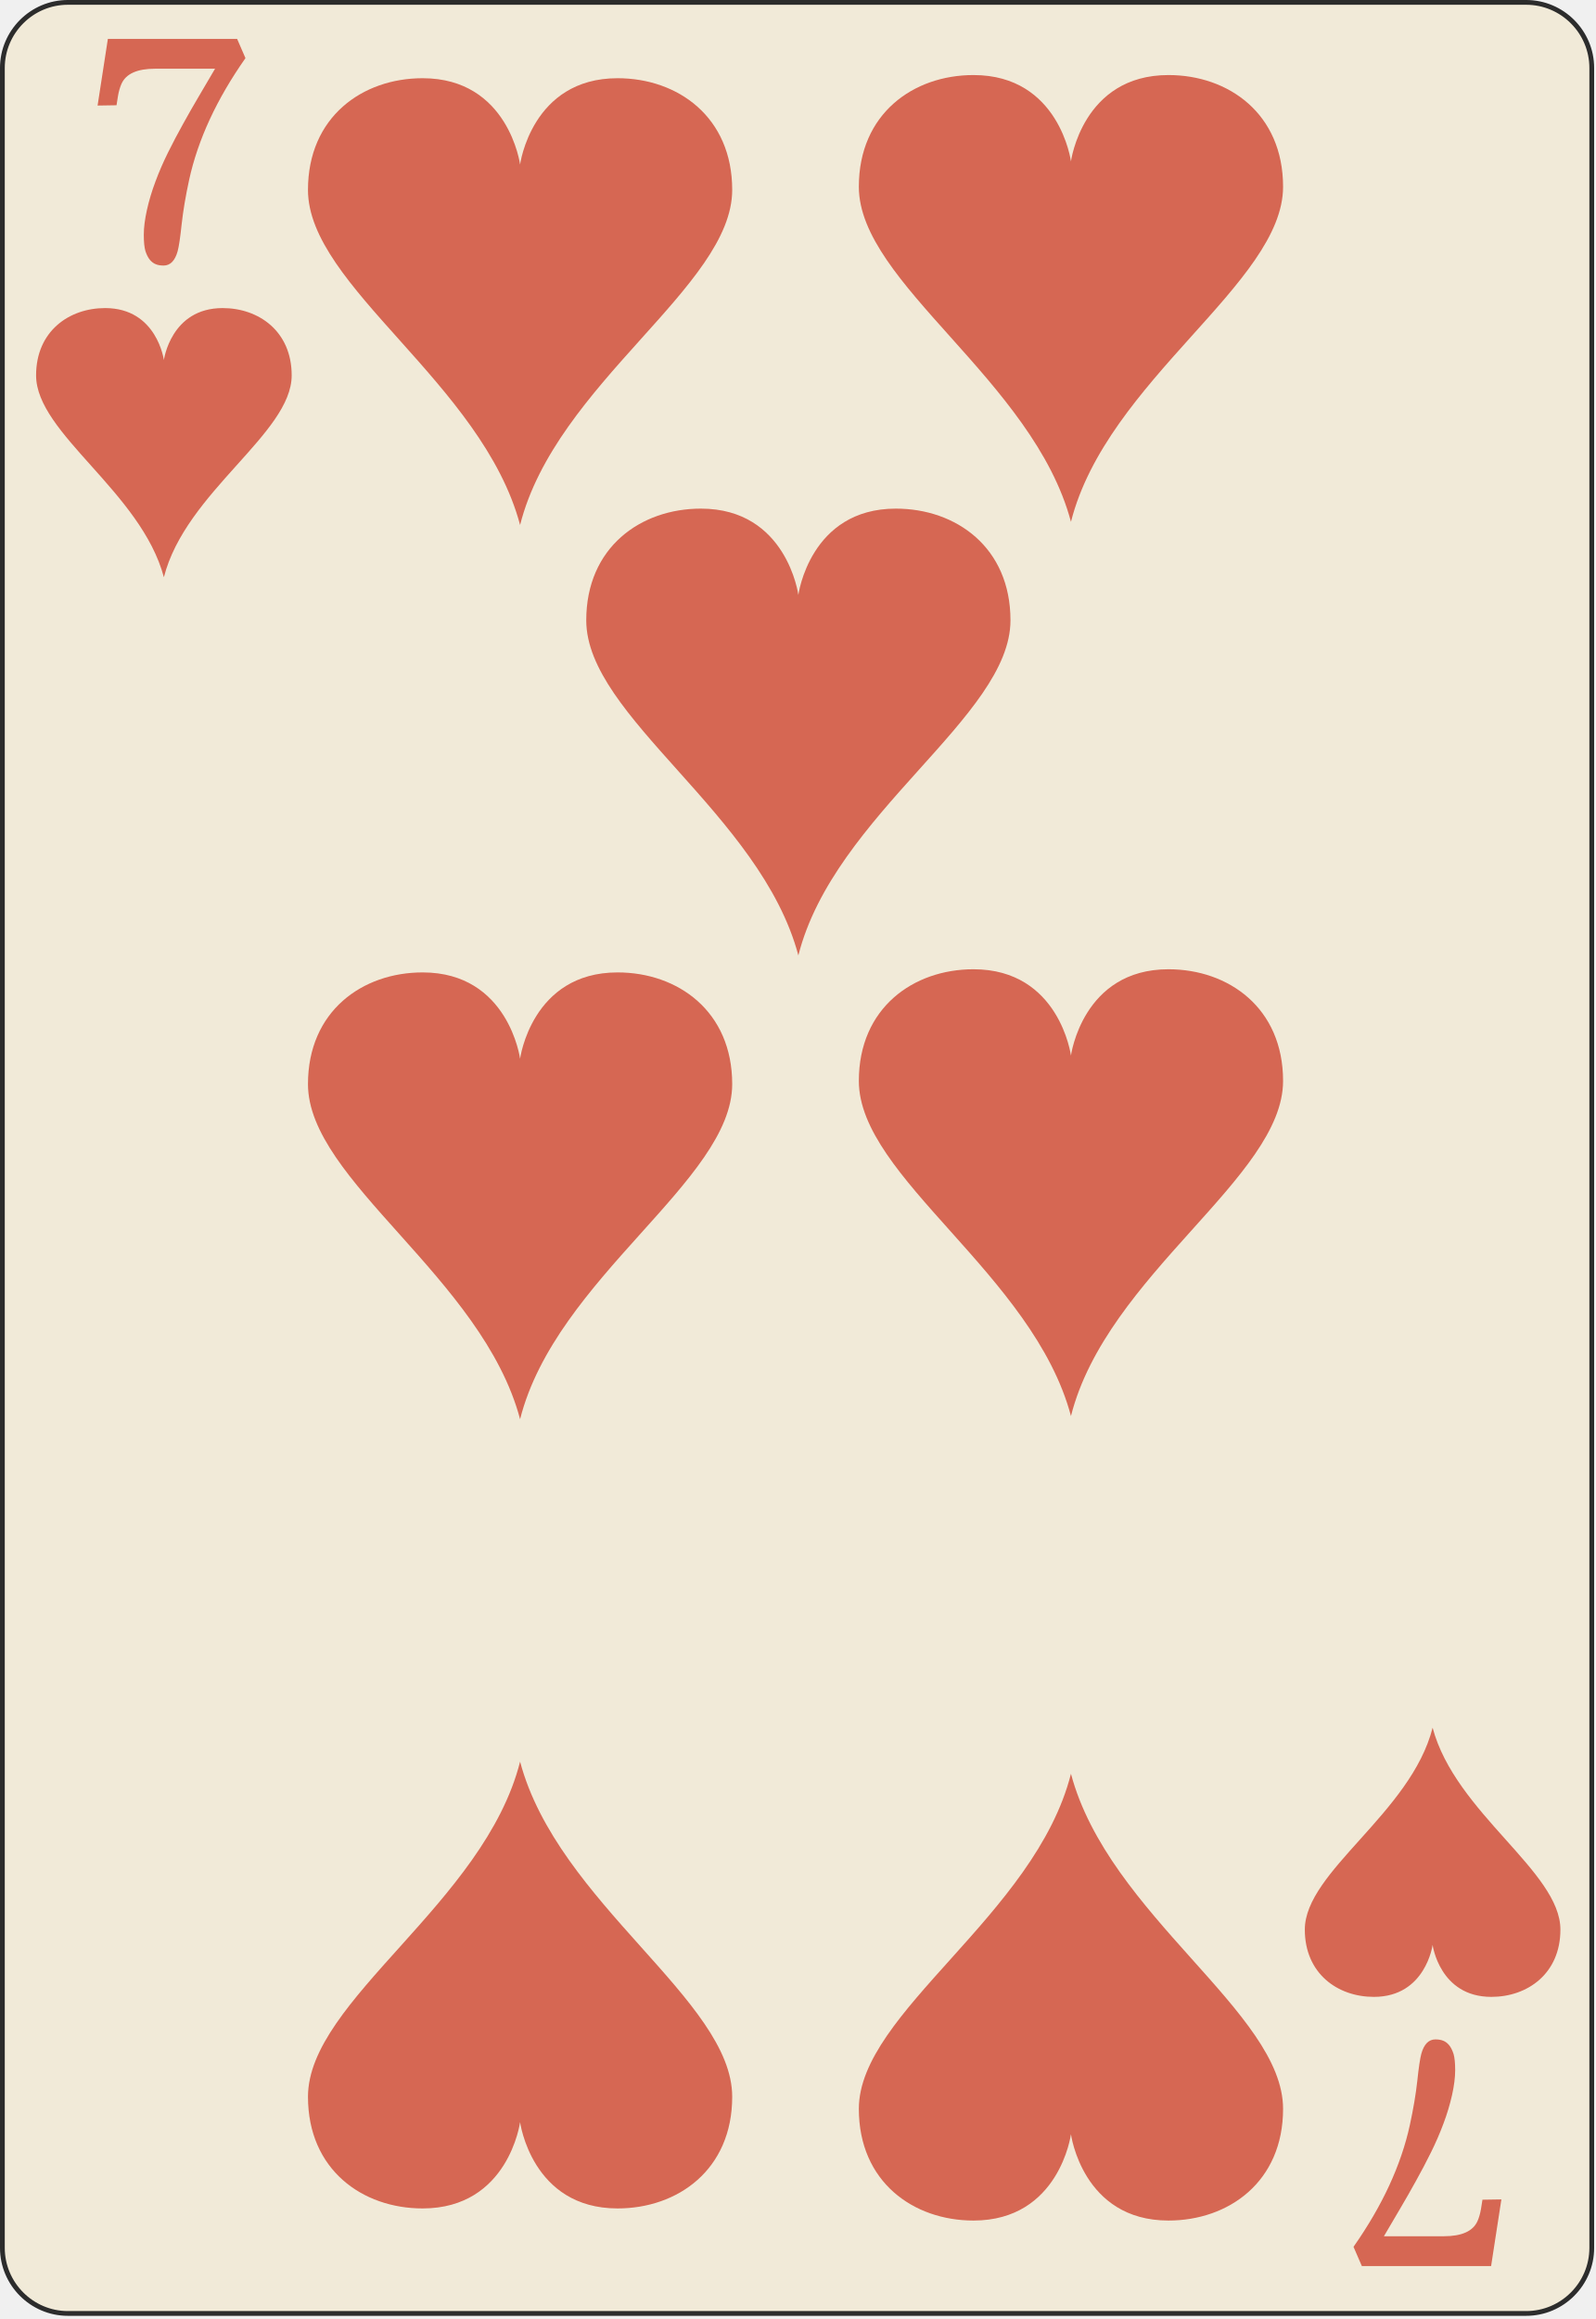
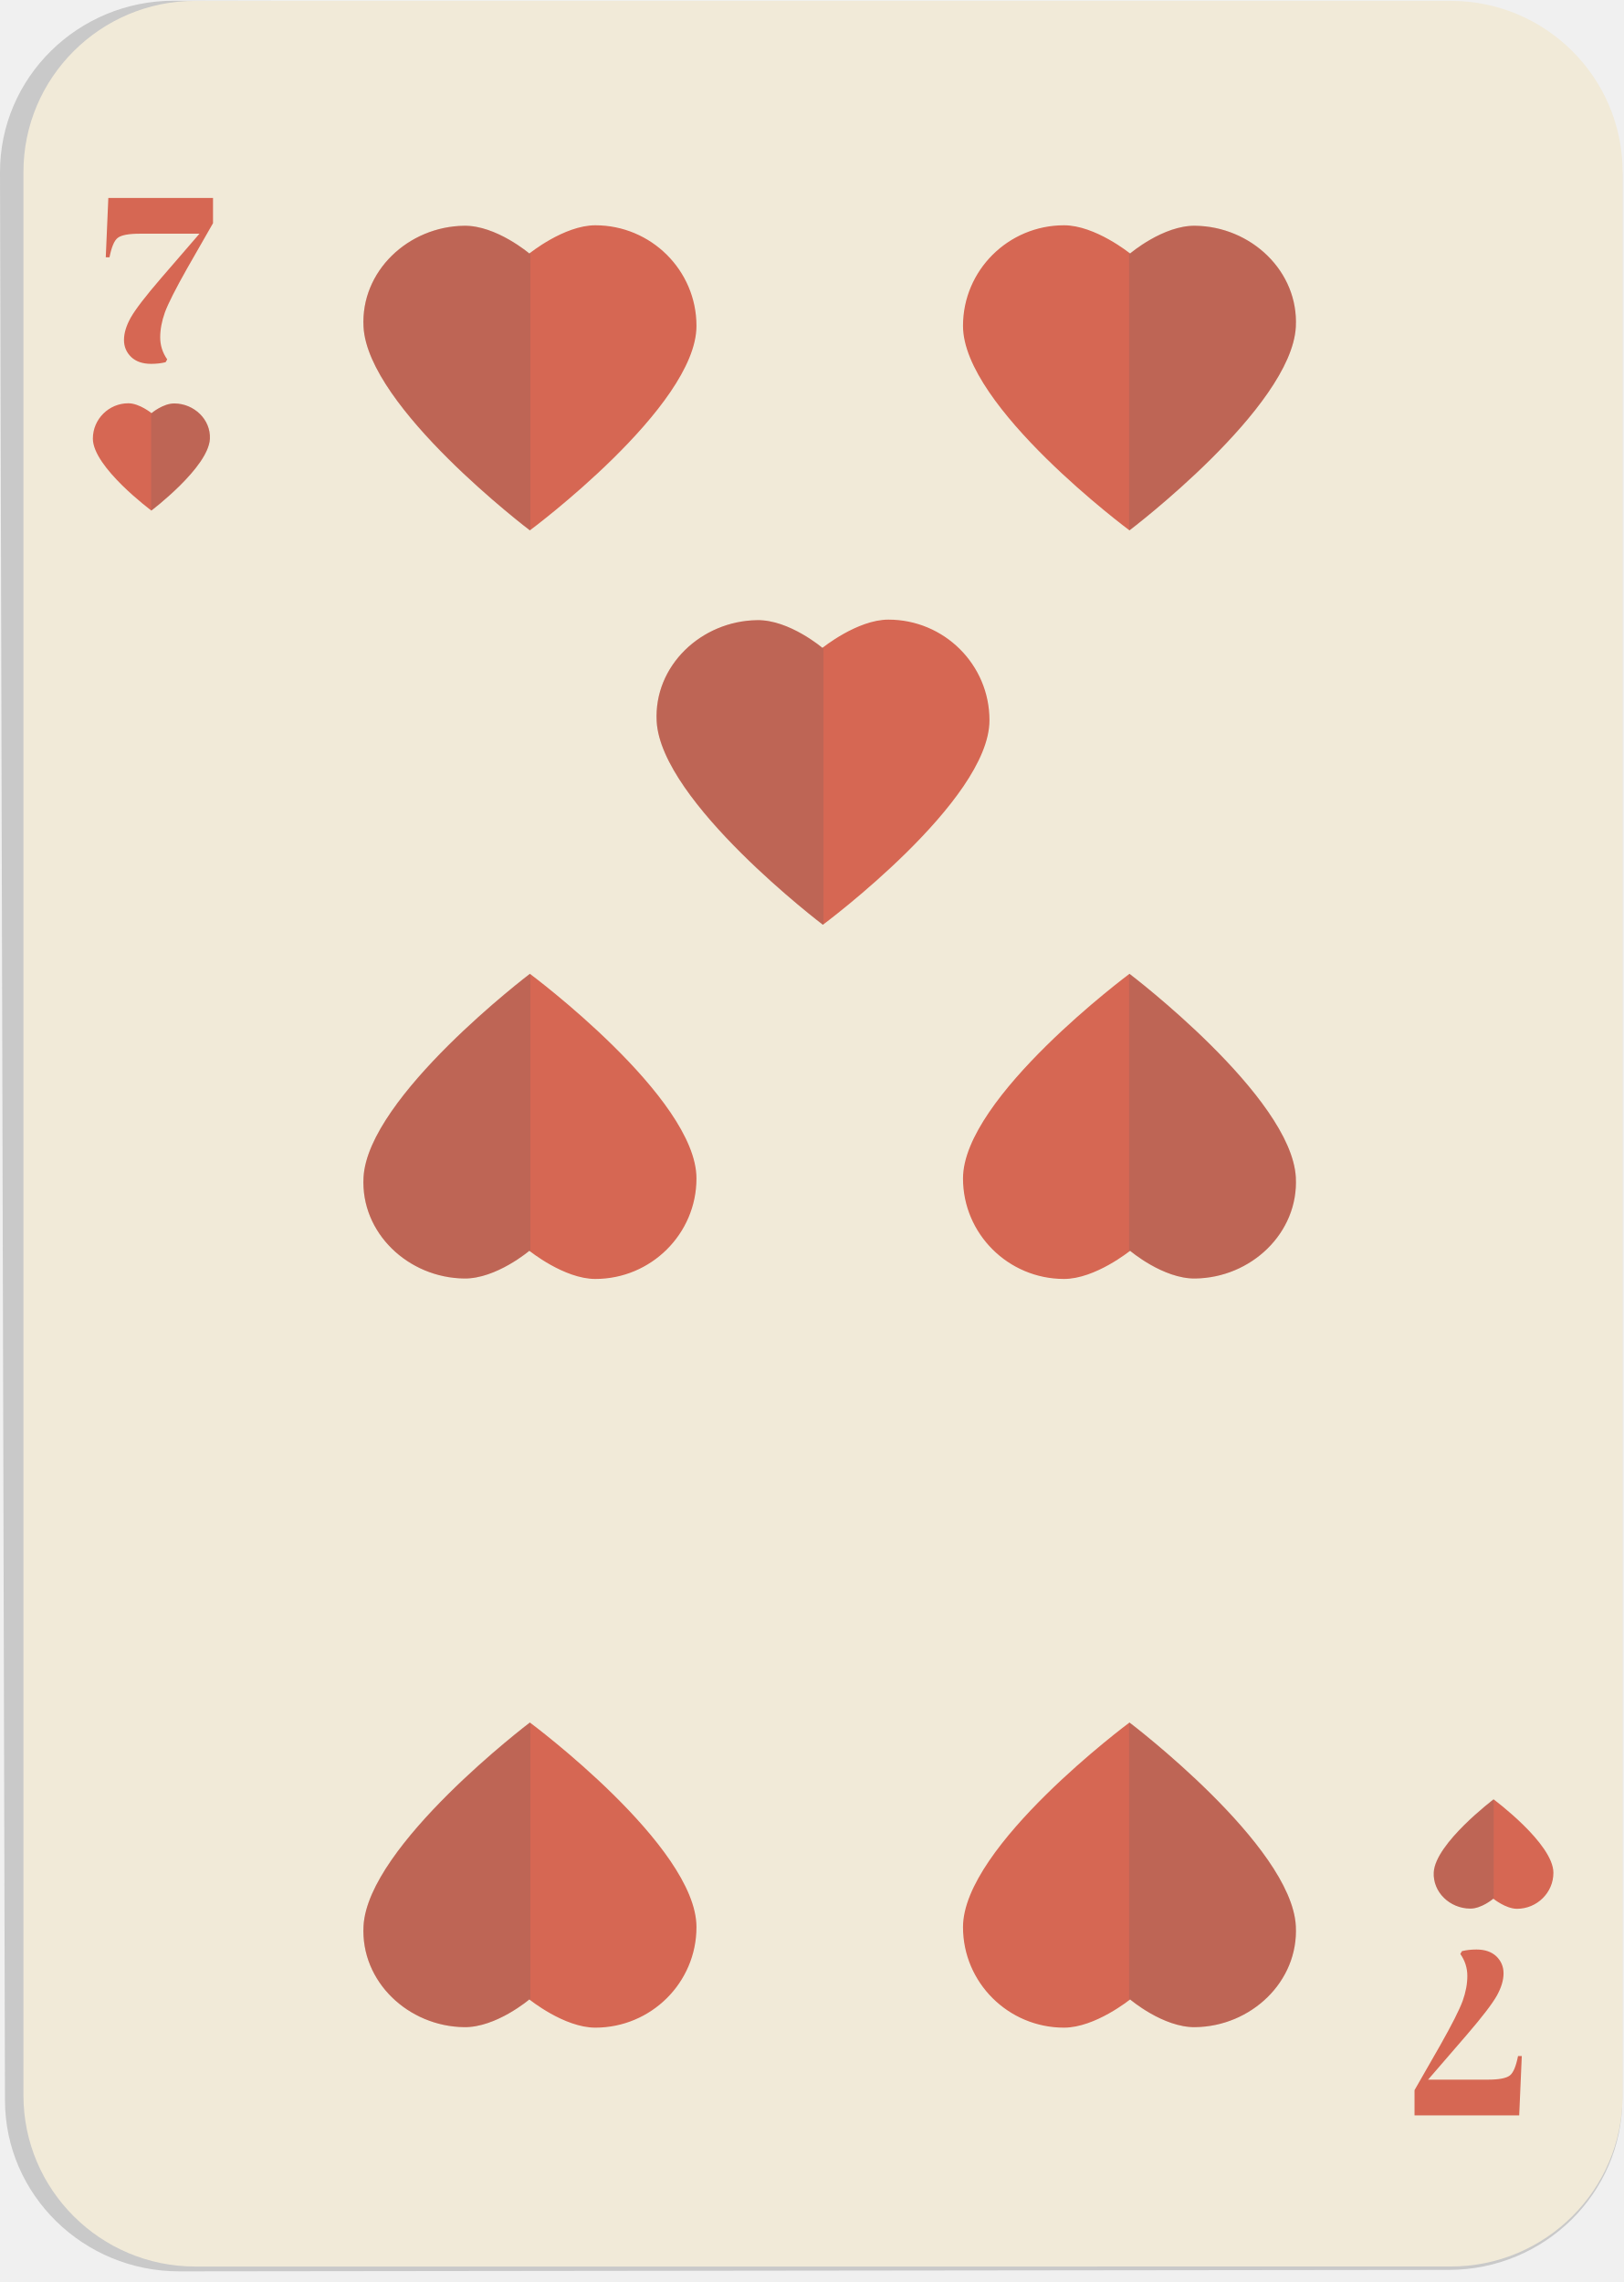
- <svg xmlns="http://www.w3.org/2000/svg" width="223" height="324" viewBox="0 0 223 324" fill="none">
-   <g clip-path="url(#clip0_2009_1331)">
-     <path d="M222.449 314.064C222.449 319.1 218.333 323.223 213.287 323.223H9.481C4.448 323.223 0.333 319.1 0.333 314.064V9.493C0.333 4.457 4.448 0.333 9.481 0.333H213.287C218.333 0.333 222.449 4.457 222.449 9.493V314.064Z" fill="#F1EAD8" stroke="#2C2C2C" stroke-width="0.667" />
-     <path d="M20.95 36.309C20.7 36.004 20.492 35.594 20.325 35.08C20.172 34.566 20.096 33.809 20.096 32.809C20.096 31.796 20.242 30.636 20.534 29.33C20.825 28.025 21.221 26.705 21.721 25.372C22.221 24.025 22.804 22.677 23.471 21.33C24.138 19.983 24.839 18.65 25.575 17.33C26.311 15.997 27.061 14.684 27.825 13.393C28.603 12.087 29.346 10.823 30.054 9.601H21.679C19.166 9.601 17.596 10.309 16.971 11.726C16.763 12.198 16.603 12.754 16.492 13.393L16.284 14.705L13.638 14.747L15.075 5.434H33.138L34.304 8.122C30.277 13.858 27.652 19.532 26.429 25.143C25.943 27.379 25.596 29.434 25.388 31.309C25.193 33.17 25.006 34.434 24.825 35.101C24.645 35.754 24.388 36.254 24.054 36.601C23.721 36.934 23.325 37.101 22.867 37.101C22.422 37.101 22.054 37.038 21.763 36.913C21.471 36.802 21.2 36.601 20.95 36.309Z" fill="#D66753" />
-     <path d="M31.11 43.043C23.87 43.043 22.903 50.308 22.903 50.308C22.903 50.308 21.937 43.043 14.697 43.043C9.629 43.043 5.044 46.3 5.044 52.445C5.044 60.564 19.731 68.729 22.903 80.651C25.922 68.739 40.763 60.564 40.763 52.445C40.763 46.3 36.177 43.043 31.11 43.043Z" fill="#D66753" />
-     <path d="M202.507 285.729C202.757 286.034 202.965 286.444 203.132 286.958C203.285 287.472 203.361 288.229 203.361 289.229C203.361 290.242 203.215 291.402 202.924 292.708C202.632 294.013 202.236 295.333 201.736 296.666C201.236 298.013 200.653 299.36 199.986 300.708C199.319 302.055 198.618 303.388 197.882 304.708C197.146 306.041 196.396 307.354 195.632 308.645C194.854 309.951 194.111 311.215 193.403 312.437H201.778C204.292 312.437 205.861 311.729 206.486 310.312C206.694 309.84 206.854 309.284 206.965 308.645L207.174 307.333L209.819 307.291L208.382 316.604H190.319L189.153 313.916C193.18 308.18 195.805 302.506 197.028 296.895C197.514 294.659 197.861 292.604 198.069 290.729C198.264 288.867 198.451 287.604 198.632 286.937C198.812 286.284 199.069 285.784 199.403 285.437C199.736 285.104 200.132 284.937 200.59 284.937C201.035 284.937 201.403 284.999 201.694 285.124C201.986 285.235 202.257 285.437 202.507 285.729Z" fill="#D66753" />
-     <path d="M192.002 278.995C199.241 278.995 200.208 271.73 200.208 271.73C200.208 271.73 201.175 278.995 208.414 278.995C213.482 278.995 218.067 275.737 218.067 269.593C218.067 261.474 203.38 253.309 200.208 241.387C197.19 253.299 182.349 261.474 182.349 269.593C182.349 275.737 186.934 278.995 192.002 278.995Z" fill="#D66753" />
-     <path d="M86.304 10.928C74.287 10.928 72.683 22.985 72.683 22.985C72.683 22.985 71.078 10.928 59.062 10.928C50.651 10.928 43.04 16.334 43.04 26.533C43.04 40.009 67.418 53.561 72.683 73.349C77.692 53.577 102.326 40.009 102.326 26.533C102.326 16.334 94.715 10.928 86.304 10.928Z" fill="#D66753" />
-     <path d="M59.063 308.552C71.079 308.552 72.683 296.495 72.683 296.495C72.683 296.495 74.288 308.552 86.304 308.552C94.715 308.552 102.326 303.146 102.326 292.947C102.326 279.471 77.948 265.919 72.683 246.131C67.674 265.903 43.041 279.471 43.041 292.947C43.041 303.146 50.651 308.552 59.063 308.552Z" fill="#D66753" />
-     <path d="M86.304 135.862C74.287 135.862 72.683 147.92 72.683 147.92C72.683 147.92 71.078 135.862 59.062 135.862C50.651 135.862 43.04 141.268 43.04 151.467C43.04 164.944 67.418 178.495 72.683 198.283C77.692 178.512 102.326 164.944 102.326 151.467C102.326 141.268 94.715 135.862 86.304 135.862Z" fill="#D66753" />
-     <path d="M163.288 10.486C151.272 10.486 149.667 22.544 149.667 22.544C149.667 22.544 148.063 10.486 136.046 10.486C127.635 10.486 120.024 15.893 120.024 26.092C120.024 39.568 144.402 53.12 149.667 72.908C154.677 53.136 179.31 39.568 179.31 26.092C179.31 15.893 171.699 10.486 163.288 10.486Z" fill="#D66753" />
-     <path d="M136.046 310.244C148.062 310.244 149.667 298.187 149.667 298.187C149.667 298.187 151.271 310.244 163.288 310.244C171.699 310.244 179.31 304.838 179.31 294.639C179.31 281.163 154.932 267.611 149.667 247.823C144.657 267.595 120.024 281.163 120.024 294.639C120.024 304.838 127.635 310.244 136.046 310.244Z" fill="#D66753" />
-     <path d="M163.288 135.421C151.272 135.421 149.667 147.478 149.667 147.478C149.667 147.478 148.063 135.421 136.046 135.421C127.635 135.421 120.024 140.827 120.024 151.026C120.024 164.502 144.402 178.054 149.667 197.842C154.677 178.07 179.31 164.502 179.31 151.026C179.31 140.827 171.699 135.421 163.288 135.421Z" fill="#D66753" />
-     <path d="M125.192 71.063C113.176 71.063 111.571 83.121 111.571 83.121C111.571 83.121 109.967 71.063 97.951 71.063C89.54 71.063 81.929 76.469 81.929 86.668C81.929 100.144 106.307 113.696 111.571 133.484C116.581 113.712 141.214 100.144 141.214 86.668C141.214 76.469 133.603 71.063 125.192 71.063Z" fill="#D66753" />
-   </g>
-   <defs>
-     <clipPath id="clip0_2009_1331">
-       <rect width="222.783" height="323.556" fill="white" />
-     </clipPath>
-   </defs>
+ <svg xmlns="http://www.w3.org/2000/svg" width="143" height="201" viewBox="0 0 143 201" fill="none">
+   <path d="M15.796 200.062C7.349 200.073 0.456 193.323 0.438 185.016L3.50527e-05 15.194C-0.018 6.84 6.861 0.051 15.341 0.062L127.57 0.27C136.007 0.292 142.882 7.091 142.882 15.431V184.887C142.882 193.173 136.036 199.918 127.624 199.933L15.796 200.062Z" fill="#C9C9C9" />
+   <path d="M17.198 199.638C8.851 199.638 2.065 192.875 2.065 184.567V15.144C2.065 6.837 8.851 0.076 17.198 0.076H127.783C136.123 0.076 142.908 6.837 142.908 15.144V184.564C142.908 192.871 136.123 199.635 127.783 199.635L17.198 199.638Z" fill="#F1EAD8" />
+   <path d="M18.486 38.666C18.346 41.176 13.331 44.97 13.331 44.97C13.331 44.97 8.179 41.143 8.179 38.634C8.179 36.914 9.59 35.521 11.302 35.521C12.275 35.521 13.345 36.39 13.345 36.39C13.345 36.39 14.368 35.521 15.373 35.536C17.096 35.557 18.576 36.947 18.486 38.666Z" fill="#D66753" />
+   <path opacity="0.2" d="M15.373 35.539C14.372 35.525 13.345 36.394 13.345 36.394C13.345 36.394 13.334 36.383 13.312 36.372V44.963L13.327 44.974C13.327 44.974 18.342 41.176 18.482 38.67C18.576 36.947 17.096 35.557 15.373 35.539Z" fill="#616161" />
+   <path d="M126.277 164.915C126.417 162.366 131.547 158.489 131.547 158.489C131.547 158.489 136.814 162.391 136.814 164.955C136.814 166.71 135.367 168.128 133.605 168.128C132.621 168.128 131.522 167.238 131.522 167.238C131.522 167.238 130.481 168.128 129.465 168.11C127.695 168.085 126.187 166.678 126.277 164.915Z" fill="#D66753" />
+   <path opacity="0.2" d="M129.461 168.11C130.477 168.128 131.518 167.238 131.518 167.238C131.518 167.238 131.525 167.245 131.558 167.263V158.493C131.543 158.485 131.543 158.485 131.543 158.485C131.543 158.485 126.413 162.363 126.273 164.912C126.187 166.678 127.695 168.085 129.461 168.11Z" fill="#616161" />
+   <path d="M32.017 28.79C32.405 35.909 46.669 46.715 46.669 46.715C46.669 46.715 61.341 35.826 61.341 28.704C61.341 23.799 57.331 19.843 52.434 19.843C49.681 19.843 46.622 22.328 46.622 22.328C46.622 22.328 43.7 19.843 40.878 19.886C35.97 19.947 31.755 23.886 32.017 28.79Z" fill="#D66753" />
+   <path opacity="0.2" d="M40.874 19.883C43.696 19.84 46.619 22.324 46.619 22.324C46.619 22.324 46.651 22.296 46.712 22.245V46.683C46.687 46.708 46.665 46.712 46.665 46.712C46.665 46.712 32.398 35.906 32.014 28.787C31.756 23.886 35.971 19.948 40.874 19.883Z" fill="#616161" />
+   <path d="M114.128 28.79C113.748 35.909 99.477 46.715 99.477 46.715C99.477 46.715 84.815 35.826 84.815 28.704C84.815 23.799 88.819 19.843 93.712 19.843C96.465 19.843 99.531 22.328 99.531 22.328C99.531 22.328 102.443 19.843 105.268 19.886C110.172 19.947 114.387 23.886 114.128 28.79Z" fill="#D66753" />
+   <path opacity="0.2" d="M105.269 19.883C102.443 19.84 99.532 22.324 99.532 22.324C99.532 22.324 99.485 22.296 99.439 22.245V46.683C99.471 46.708 99.478 46.712 99.478 46.712C99.478 46.712 113.749 35.906 114.129 28.787C114.388 23.886 110.173 19.948 105.269 19.883Z" fill="#616161" />
+   <path d="M57.834 63.528C58.218 70.647 72.475 81.453 72.475 81.453C72.475 81.453 87.147 70.564 87.147 63.438C87.147 58.534 83.148 54.577 78.248 54.577C75.501 54.577 72.435 57.065 72.435 57.065C72.435 57.065 69.516 54.577 66.684 54.624C61.78 54.689 57.579 58.627 57.834 63.528Z" fill="#D66753" />
+   <path opacity="0.2" d="M66.684 54.628C69.516 54.581 72.435 57.069 72.435 57.069C72.435 57.069 72.475 57.037 72.528 56.986V81.428C72.489 81.453 72.475 81.456 72.475 81.456C72.475 81.456 58.218 70.65 57.834 63.531C57.579 58.627 61.78 54.689 66.684 54.628Z" fill="#616161" />
+   <path d="M32.017 169.643C32.405 162.531 46.669 151.721 46.669 151.721C46.669 151.721 61.341 162.61 61.341 169.74C61.341 174.641 57.331 178.597 52.434 178.597C49.681 178.597 46.622 176.112 46.622 176.112C46.622 176.112 43.7 178.597 40.878 178.554C35.97 178.489 31.755 174.551 32.017 169.643Z" fill="#D66753" />
+   <path opacity="0.2" d="M40.874 178.55C43.696 178.593 46.619 176.109 46.619 176.109C46.619 176.109 46.651 176.141 46.712 176.188V151.75C46.687 151.725 46.665 151.718 46.665 151.718C46.665 151.718 32.398 162.528 32.014 169.64C31.756 174.551 35.971 178.489 40.874 178.55Z" fill="#616161" />
+   <path d="M114.128 169.643C113.748 162.531 99.477 151.721 99.477 151.721C99.477 151.721 84.815 162.61 84.815 169.74C84.815 174.641 88.819 178.597 93.712 178.597C96.465 178.597 99.531 176.112 99.531 176.112C99.531 176.112 102.443 178.597 105.268 178.554C110.172 178.489 114.387 174.551 114.128 169.643Z" fill="#D66753" />
+   <path opacity="0.2" d="M105.269 178.55C102.443 178.593 99.532 176.109 99.532 176.109C99.532 176.109 99.485 176.141 99.439 176.188V151.75C99.471 151.725 99.478 151.718 99.478 151.718C99.478 151.718 113.749 162.528 114.129 169.64C114.388 174.551 110.173 178.489 105.269 178.55Z" fill="#616161" />
+   <path d="M32.017 103.704C32.405 96.596 46.669 85.775 46.669 85.775C46.669 85.775 61.341 96.675 61.341 103.797C61.341 108.691 57.331 112.651 52.434 112.651C49.681 112.651 46.622 110.17 46.622 110.17C46.622 110.17 43.7 112.651 40.878 112.611C35.97 112.55 31.755 108.608 32.017 103.704Z" fill="#D66753" />
+   <path opacity="0.2" d="M40.874 112.611C43.696 112.651 46.619 110.17 46.619 110.17C46.619 110.17 46.651 110.202 46.712 110.245V85.808C46.687 85.793 46.665 85.775 46.665 85.775C46.665 85.775 32.398 96.592 32.014 103.704C31.756 108.608 35.971 112.55 40.874 112.611Z" fill="#616161" />
+   <path d="M114.128 103.704C113.748 96.596 99.477 85.775 99.477 85.775C99.477 85.775 84.815 96.675 84.815 103.797C84.815 108.691 88.819 112.651 93.712 112.651C96.465 112.651 99.531 110.17 99.531 110.17C99.531 110.17 102.443 112.651 105.268 112.611C110.172 112.55 114.387 108.608 114.128 103.704Z" fill="#D66753" />
+   <path opacity="0.2" d="M105.269 112.611C102.443 112.651 99.532 110.17 99.532 110.17C99.532 110.17 99.485 110.202 99.439 110.245V85.808C99.471 85.793 99.478 85.775 99.478 85.775C99.478 85.775 113.749 96.592 114.129 103.704C114.388 108.608 110.173 112.55 105.269 112.611Z" fill="#616161" />
+   <path d="M13.308 32.048C12.567 32.048 11.984 31.849 11.558 31.451C11.133 31.04 10.92 30.539 10.92 29.949C10.92 29.345 11.119 28.687 11.517 27.973C11.929 27.246 12.814 26.094 14.172 24.516L17.568 20.585H12.299C11.325 20.585 10.68 20.709 10.365 20.955C10.063 21.189 9.823 21.758 9.644 22.664H9.315L9.541 17.436H18.761V19.659L16.477 23.651C15.462 25.449 14.81 26.738 14.522 27.52C14.247 28.289 14.11 29.023 14.11 29.723C14.11 30.422 14.316 31.067 14.728 31.657L14.584 31.904C14.199 32 13.774 32.048 13.308 32.048Z" fill="#D66753" />
+   <path d="M130.036 171.714C130.777 171.714 131.36 171.913 131.785 172.311C132.211 172.723 132.423 173.223 132.423 173.813C132.423 174.417 132.224 175.076 131.827 175.789C131.415 176.516 130.53 177.669 129.172 179.246L125.776 183.177L131.045 183.177C132.019 183.177 132.664 183.054 132.979 182.807C133.281 182.574 133.521 182.004 133.699 181.099L134.029 181.099L133.802 186.326L124.582 186.326L124.582 184.103L126.867 180.111C127.882 178.313 128.534 177.024 128.822 176.242C129.096 175.473 129.234 174.739 129.234 174.04C129.234 173.34 129.028 172.695 128.616 172.105L128.76 171.858C129.144 171.762 129.57 171.714 130.036 171.714Z" fill="#D66753" />
</svg>
